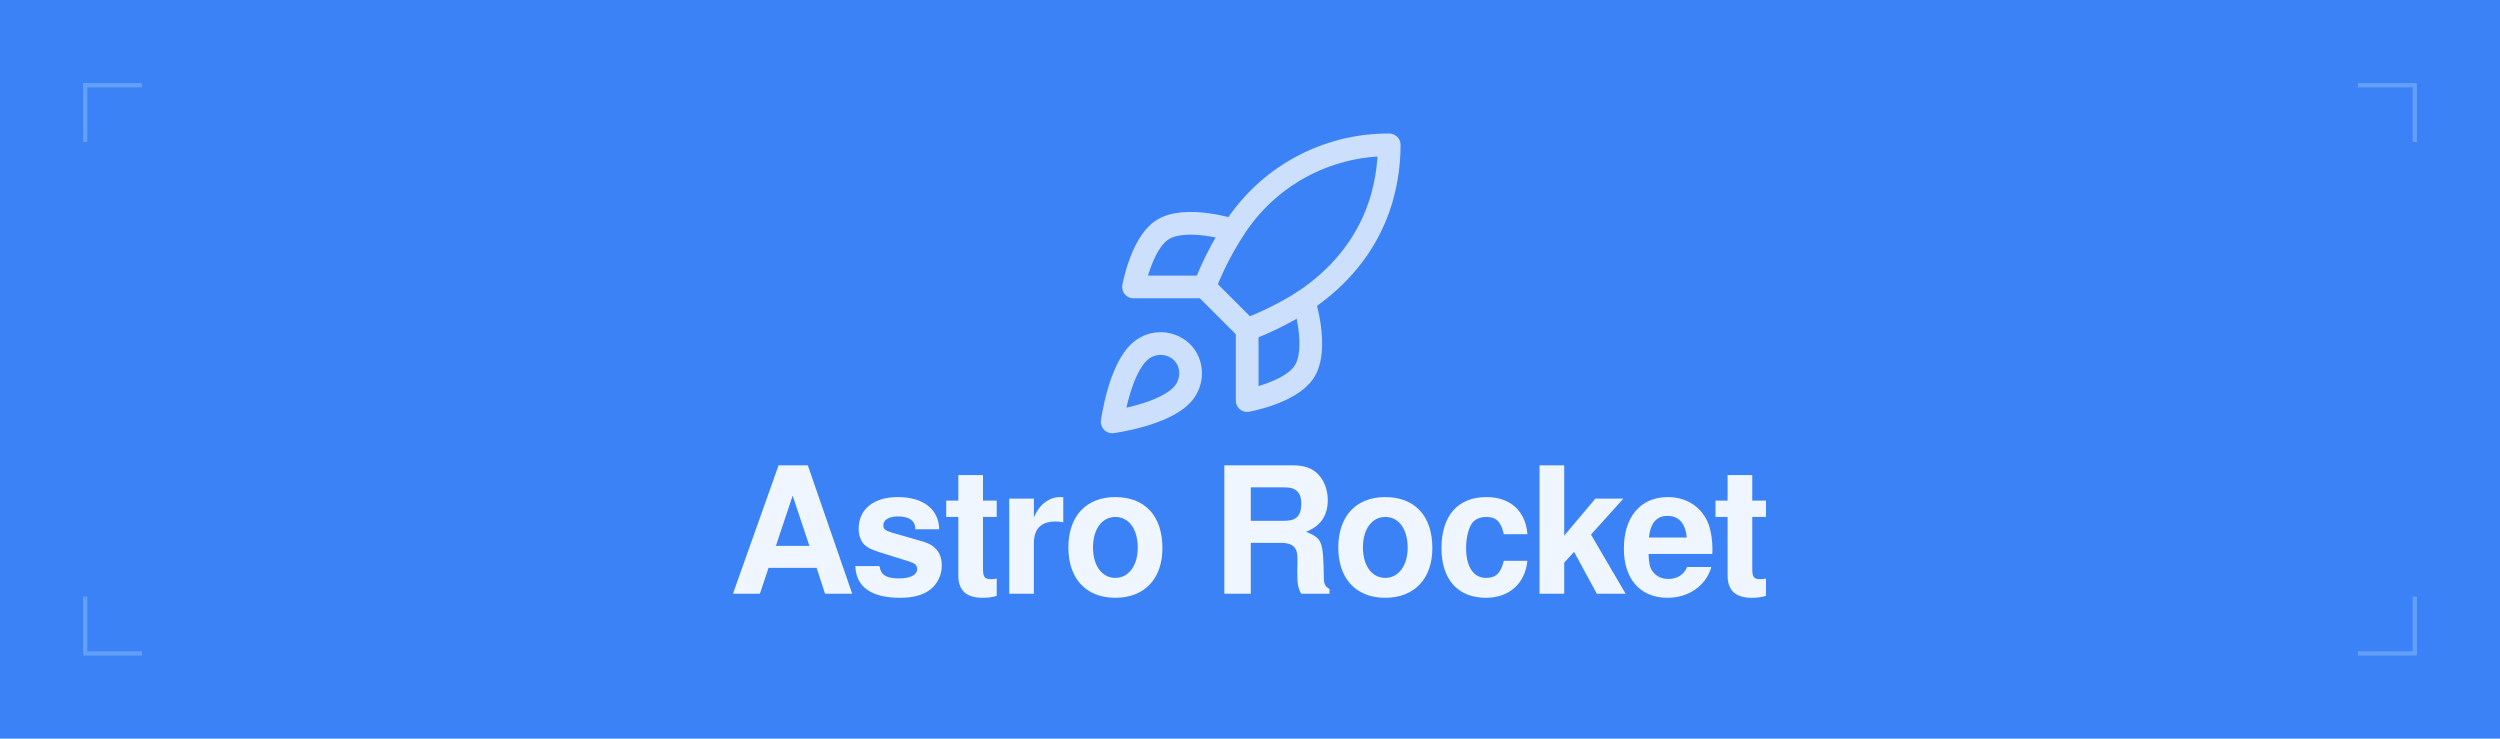
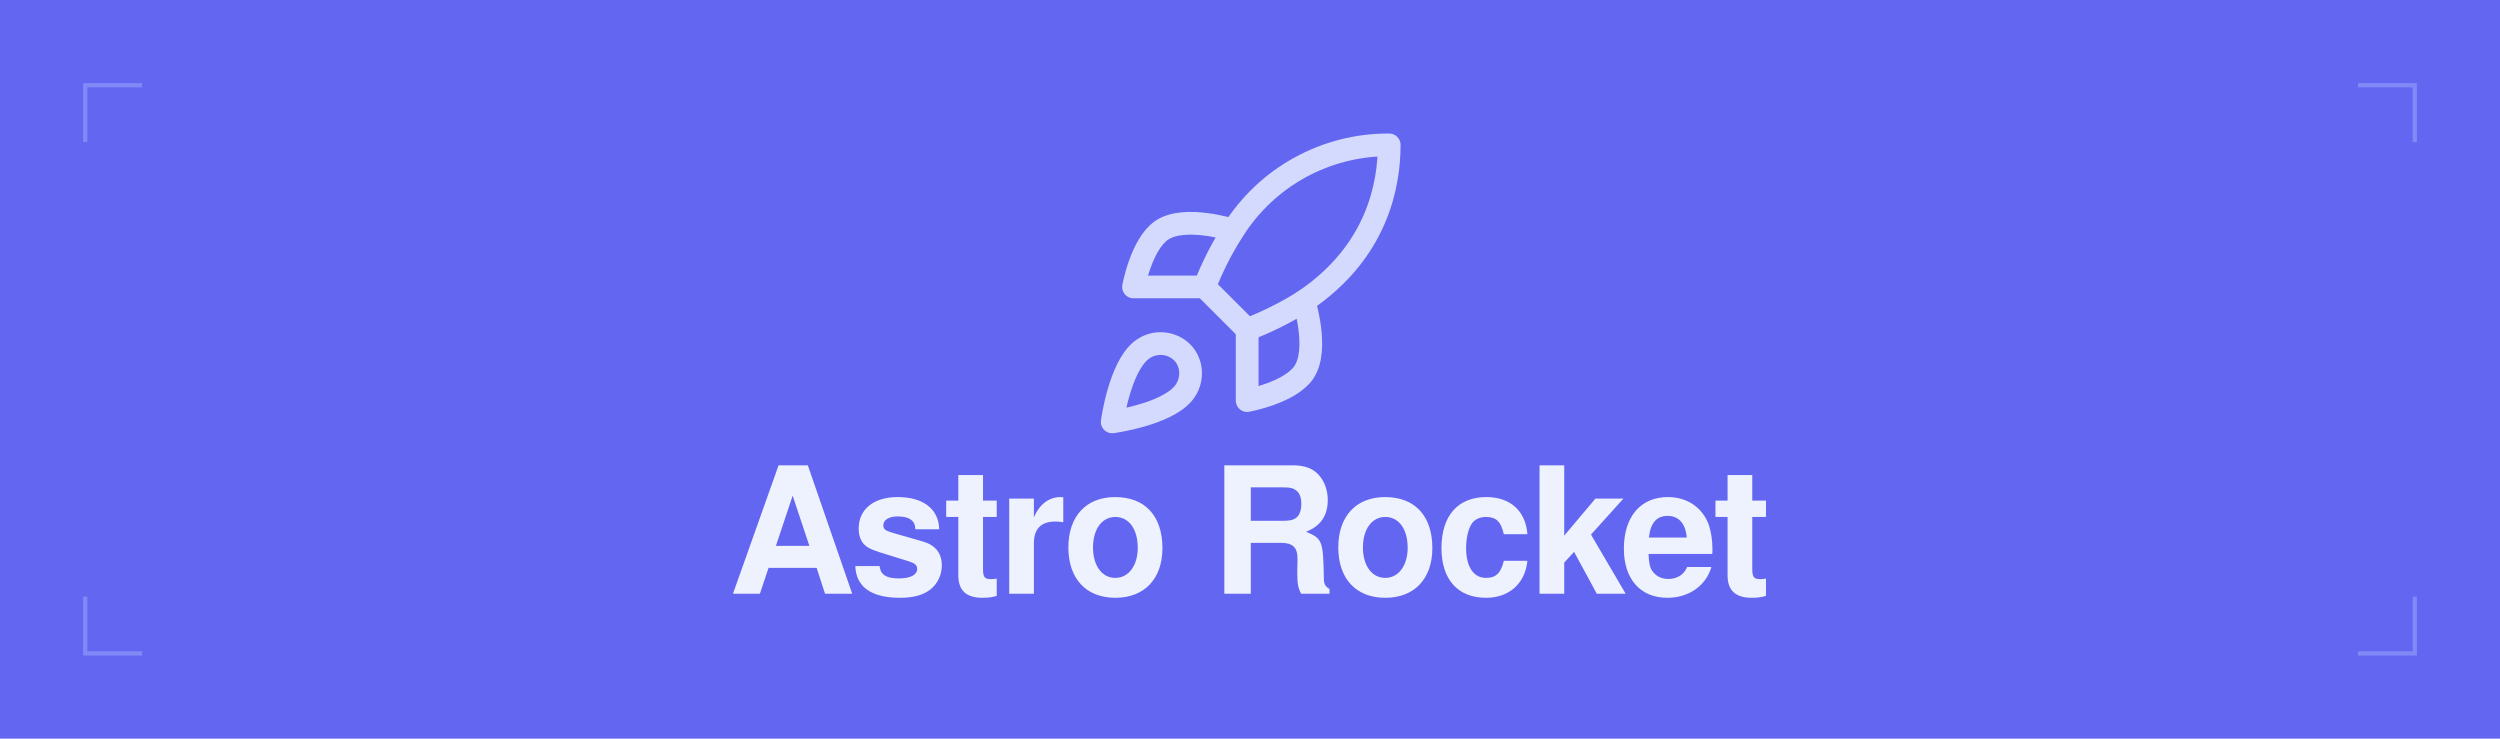
<svg xmlns="http://www.w3.org/2000/svg" width="880" height="260" viewBox="0 0 880 260" fill="none">
-   <rect width="880" height="260" fill="#3b82f6" />
-   <g transform="translate(379, 41) scale(5)" stroke="#dbeafe" stroke-width="1.6" stroke-linecap="round" stroke-linejoin="round" fill="none" opacity="0.9">
+   <rect width="880" height="260" fill="#6366f1" />
+   <g transform="translate(379, 41) scale(5)" stroke="#e0e7ff" stroke-width="1.6" stroke-linecap="round" stroke-linejoin="round" fill="none" opacity="0.9">
    <path d="M4.5 16.5c-1.5 1.26-2 5-2 5s3.74-.5 5-2c.71-.84.7-2.13-.09-2.91a2.18 2.18 0 0 0-2.91-.09z" />
    <path d="m12 15-3-3a22 22 0 0 1 2-3.95A12.88 12.88 0 0 1 22 2c0 2.72-.78 7.5-6 11a22.35 22.35 0 0 1-4 2z" />
    <path d="M9 12H4s.55-3.03 2-4c1.62-1.08 5 0 5 0" />
    <path d="M12 15v5s3.03-.55 4-2c1.08-1.62 0-5 0-5" />
  </g>
-   <text x="440" y="209" text-anchor="middle" font-family="system-ui, -apple-system, 'Segoe UI', Helvetica, Arial, sans-serif" font-weight="800" font-size="62" letter-spacing="-1.5" fill="#eff6ff">Astro Rocket</text>
-   <path d="M 30 50 L 30 30 L 50 30" stroke="#93c5fd" stroke-width="1.5" fill="none" stroke-opacity="0.45" />
-   <path d="M 830 30 L 850 30 L 850 50" stroke="#93c5fd" stroke-width="1.5" fill="none" stroke-opacity="0.45" />
-   <path d="M 30 210 L 30 230 L 50 230" stroke="#93c5fd" stroke-width="1.5" fill="none" stroke-opacity="0.45" />
-   <path d="M 830 230 L 850 230 L 850 210" stroke="#93c5fd" stroke-width="1.5" fill="none" stroke-opacity="0.45" />
+   <text x="440" y="209" text-anchor="middle" font-family="system-ui, -apple-system, 'Segoe UI', Helvetica, Arial, sans-serif" font-weight="800" font-size="62" letter-spacing="-1.5" fill="#eef2ff">Astro Rocket</text>
+   <path d="M 30 50 L 30 30 L 50 30" stroke="#a5b4fc" stroke-width="1.5" fill="none" stroke-opacity="0.45" />
+   <path d="M 830 30 L 850 30 L 850 50" stroke="#a5b4fc" stroke-width="1.5" fill="none" stroke-opacity="0.45" />
+   <path d="M 30 210 L 30 230 L 50 230" stroke="#a5b4fc" stroke-width="1.5" fill="none" stroke-opacity="0.45" />
+   <path d="M 830 230 L 850 230 L 850 210" stroke="#a5b4fc" stroke-width="1.5" fill="none" stroke-opacity="0.45" />
</svg>
